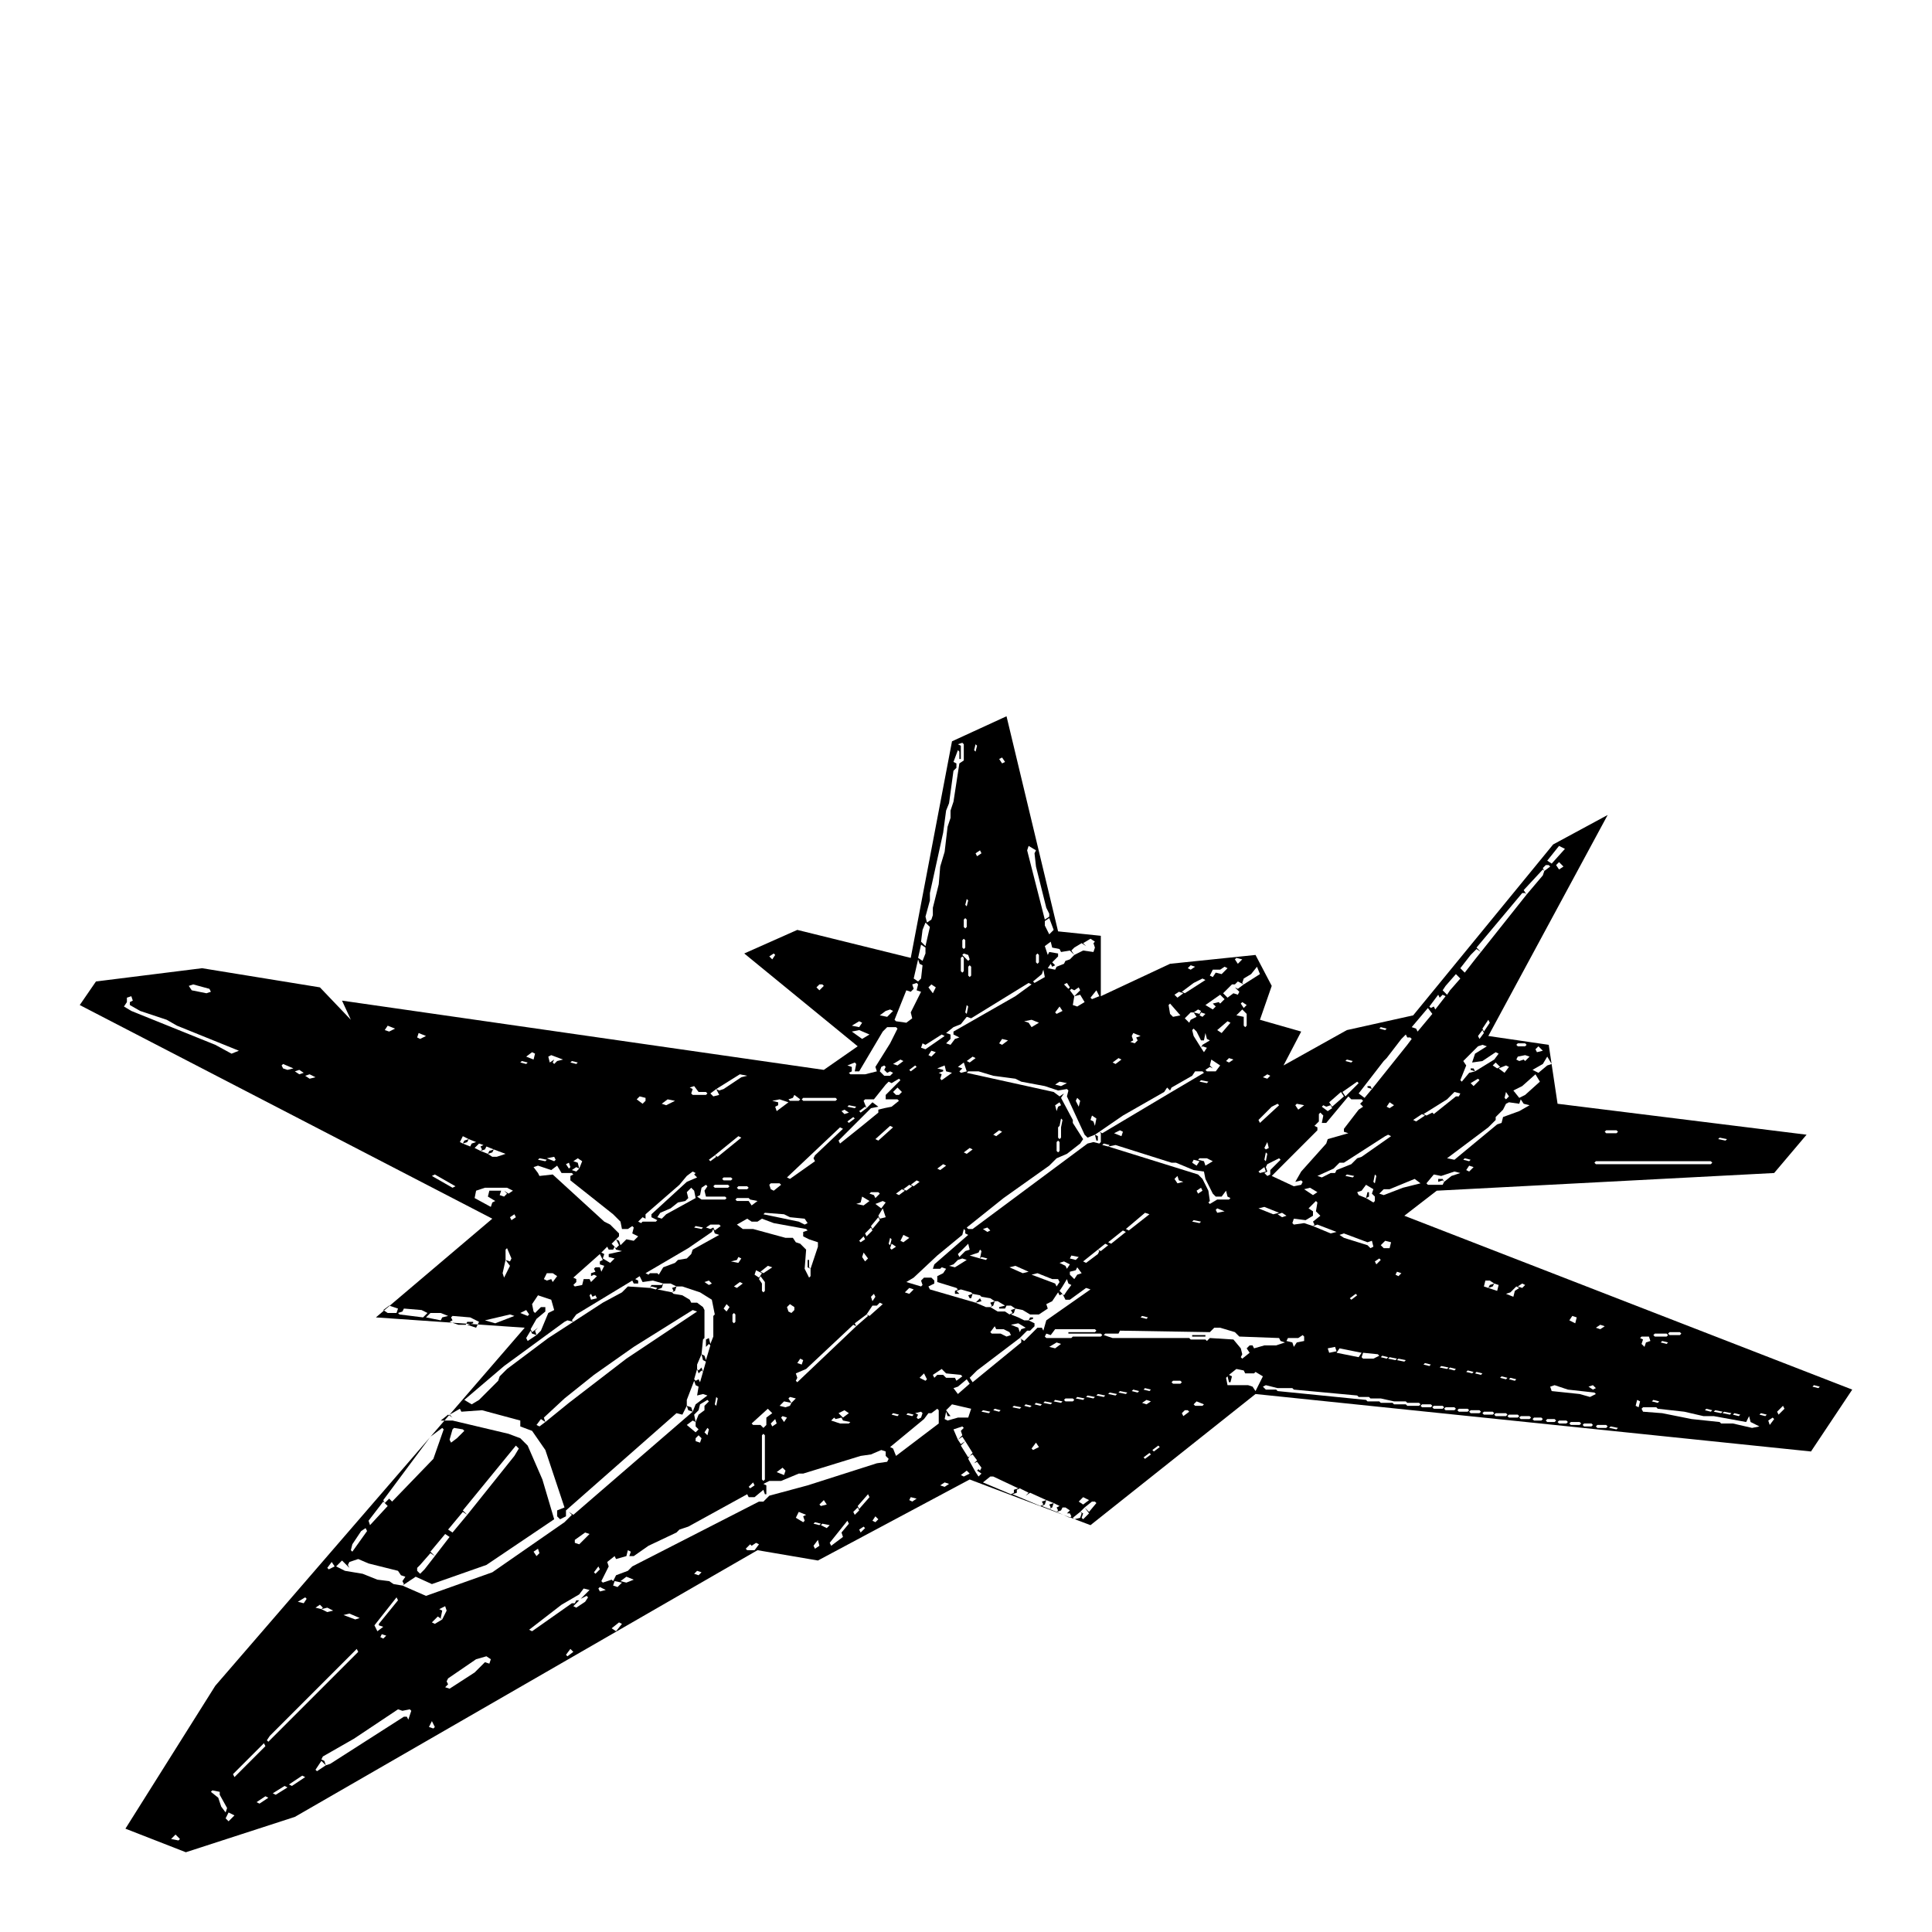
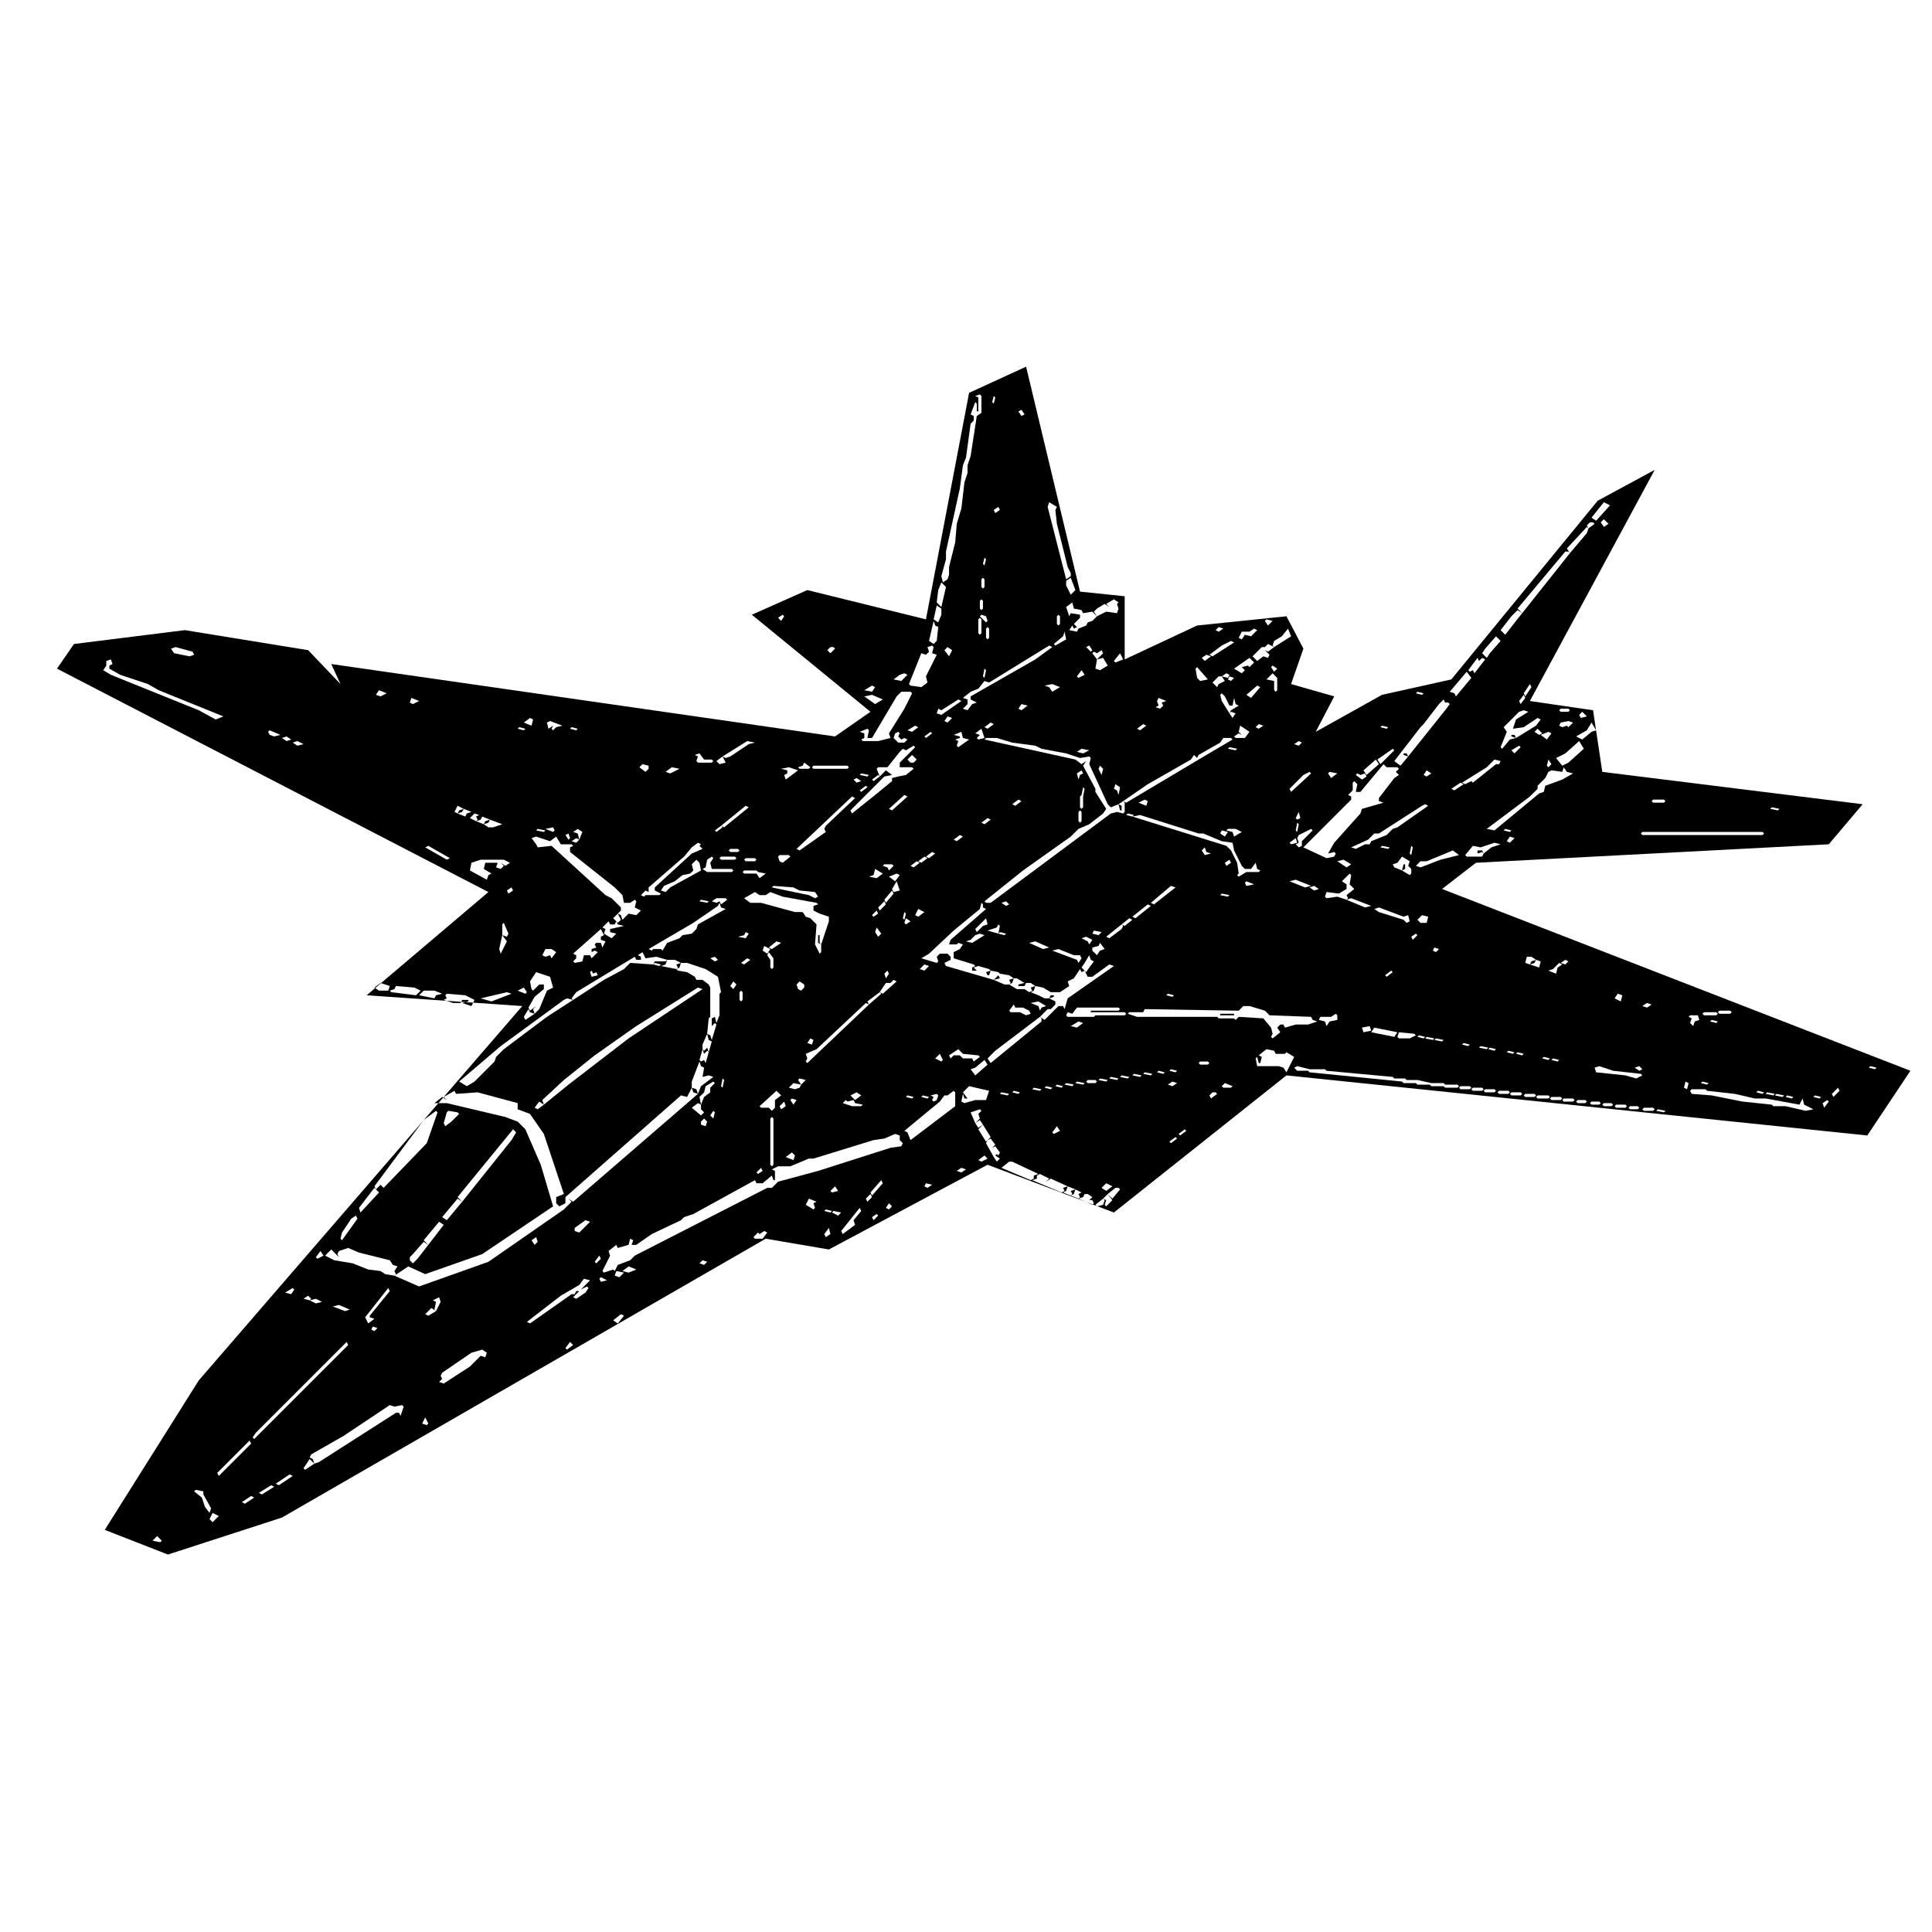
- <svg xmlns="http://www.w3.org/2000/svg" width="1311.26" height="1311.26" viewBox="-17.13 -248.13 1311.26 1311.26" shape-rendering="geometricPrecision">
+ <svg xmlns="http://www.w3.org/2000/svg" width="1254" height="1254" viewBox="0 0 1254 1254" shape-rendering="geometricPrecision">
  <path d="M 792 658 L 792 659 L 801 659 L 801 658 Z M 1209 522 L 1040 501 L 1034 461 L 993 455 L 1074 305 L 1037 325 L 942 441 L 897 451 L 854 475 L 866 452 L 838 444 L 846 421 L 835 400 L 777 406 L 730 428 L 730 387 L 701 384 L 666 238 L 629 255 L 601 402 L 524 383 L 488 399 L 565 462 L 542 478 L 215 431 L 221 444 L 200 422 L 120 409 L 48 418 L 37 434 L 317 579 L 238 646 L 339 653 L 129 896 L 68 993 L 109 1009 L 183 985 L 497 804 L 538 811 L 641 756 L 723 787 L 835 698 L 1212 737 L 1240 695 L 936 577 L 958 560 L 1187 548 Z M 99 1000 L 102 997 L 105 1000 L 104 1001 Z M 136 986 L 138 982 L 142 984 L 138 988 Z M 165 972 L 159 976 L 157 975 L 163 971 Z M 127 967 L 132 968 L 132 970 L 137 979 L 136 982 L 133 978 L 131 972 L 126 968 Z M 178 965 L 170 970 L 168 969 L 176 964 Z M 190 958 L 181 964 L 179 963 L 188 957 Z M 201 947 L 204 950 L 198 954 L 197 953 Z M 162 935 L 163 937 L 142 958 L 141 956 Z M 276 920 L 278 924 L 277 925 L 274 924 Z M 262 913 L 260 919 L 259 917 L 257 917 L 207 949 L 204 950 L 203 947 L 201 946 L 202 944 L 223 932 L 253 912 L 256 913 L 261 912 Z M 316 878 L 315 881 L 312 880 L 305 887 L 288 898 L 285 897 L 287 895 L 286 893 L 287 891 L 306 878 L 313 876 Z M 370 871 L 372 873 L 368 876 L 367 875 Z M 225 871 L 226 873 L 165 934 L 164 933 L 166 930 Z M 241 863 L 242 861 L 245 862 L 243 864 Z M 405 854 L 401 859 L 398 857 L 403 853 Z M 283 851 L 278 854 L 276 853 L 280 849 Z M 216 848 L 220 847 L 227 850 L 224 851 Z M 201 844 L 205 843 L 209 845 L 205 846 Z M 285 842 L 286 845 L 283 851 L 282 850 L 283 845 L 281 844 Z M 197 843 L 200 841 L 202 843 L 201 844 Z M 252 836 L 253 838 L 240 854 L 240 855 L 243 856 L 239 859 L 237 855 Z M 191 837 L 189 840 L 185 839 L 190 836 Z M 382 836 L 380 839 L 374 843 L 372 842 L 377 837 L 381 835 Z M 383 831 L 376 838 L 374 838 L 373 840 L 371 840 L 344 859 L 342 858 L 364 841 L 376 834 L 379 830 Z M 389 830 L 390 829 L 394 831 L 390 832 Z M 399 828 L 400 825 L 405 826 L 402 829 Z M 404 825 L 408 822 L 413 824 L 408 826 Z M 454 820 L 456 818 L 459 819 L 457 821 Z M 389 815 L 390 817 L 387 820 L 386 819 Z M 268 814 L 271 817 L 268 820 L 266 818 L 266 816 Z M 208 812 L 210 815 L 206 817 L 205 816 Z M 211 815 L 215 811 L 220 816 L 219 814 L 220 812 L 226 810 L 233 813 L 253 818 L 255 821 L 258 822 L 256 825 L 257 827 L 256 828 L 250 827 L 247 825 L 239 824 L 229 820 L 217 818 Z M 275 806 L 278 808 L 271 817 L 268 814 Z M 348 803 L 349 806 L 347 808 L 345 805 Z M 498 800 L 495 804 L 490 804 L 489 803 L 492 800 L 493 801 L 496 799 Z M 538 797 L 539 801 L 536 803 L 535 801 Z M 288 795 L 278 808 L 275 805 L 285 793 Z M 383 793 L 376 800 L 373 799 L 373 797 L 380 792 Z M 231 789 L 232 791 L 222 805 L 221 804 L 222 800 L 228 791 Z M 569 788 L 570 789 L 567 792 L 566 790 Z M 540 787 L 541 786 L 546 787 L 544 789 Z M 535 786 L 536 785 L 540 786 L 539 787 Z M 558 784 L 559 786 L 554 792 L 555 795 L 547 801 L 546 799 Z M 575 784 L 577 781 L 579 783 L 577 785 Z M 716 778 L 717 779 L 716 782 L 712 783 L 711 782 Z M 525 778 L 530 780 L 528 781 L 529 784 L 528 785 L 523 782 Z M 300 780 L 290 792 L 287 790 L 297 778 Z M 719 775 L 722 779 L 718 783 L 717 782 L 718 779 L 716 778 Z M 700 778 L 703 777 L 704 775 L 706 775 L 709 777 L 707 779 L 709 779 L 710 781 L 709 782 Z M 565 775 L 566 777 L 563 780 L 562 778 Z M 698 772 L 702 774 L 700 775 L 701 777 L 700 778 L 695 776 L 697 775 Z M 726 771 L 727 772 L 722 778 L 719 775 L 724 771 Z M 243 771 L 246 774 L 234 787 L 233 784 Z M 690 774 L 692 773 L 693 770 L 698 772 L 695 773 L 696 775 L 695 776 Z M 542 770 L 544 773 L 540 774 L 539 773 Z M 722 770 L 718 773 L 715 771 L 718 768 Z M 600 770 L 601 768 L 605 769 L 602 771 Z M 572 766 L 573 768 L 566 776 L 565 774 Z M 498 771 L 412 815 L 409 818 L 401 821 L 399 825 L 398 824 L 392 826 L 391 825 L 396 815 L 395 812 L 400 808 L 401 810 L 408 808 L 409 804 L 411 805 L 410 808 L 413 808 L 423 801 L 442 792 L 444 790 L 450 788 L 490 766 L 491 768 L 495 768 Z M 670 766 L 673 765 L 673 763 L 675 762 L 681 765 L 679 767 L 682 765 L 693 770 L 690 771 L 691 773 L 689 774 Z M 621 760 L 624 758 L 627 759 L 624 761 Z M 494 758 L 495 760 L 492 762 L 491 761 Z M 650 758 L 655 754 L 657 754 L 674 762 L 671 763 L 671 765 L 669 766 Z M 645 751 L 646 750 L 649 752 L 647 754 Z M 641 752 L 637 754 L 635 753 L 639 750 Z M 510 751 L 514 748 L 516 750 L 515 753 Z M 641 740 L 643 739 L 646 743 L 644 745 L 646 744 L 649 748 L 648 750 L 647 749 L 645 751 L 640 742 Z M 763 738 L 764 739 L 760 742 L 759 741 Z M 586 742 L 585 744 L 578 745 L 531 760 L 505 767 L 501 771 L 498 771 L 495 768 L 501 763 L 502 766 L 503 766 L 503 760 L 501 759 L 505 757 L 513 757 L 525 752 L 528 752 L 567 740 L 574 739 L 581 736 L 584 737 L 584 740 Z M 769 733 L 770 734 L 766 737 L 765 736 Z M 333 733 L 335 735 L 332 740 L 300 780 L 297 777 Z M 686 731 L 688 734 L 684 736 L 683 735 Z M 638 730 L 643 738 L 640 741 L 635 733 Z M 636 727 L 638 730 L 635 732 L 633 729 Z M 457 726 L 459 728 L 458 731 L 455 730 L 455 728 Z M 501 725 L 502 726 L 502 756 L 501 757 L 500 756 L 500 726 Z M 463 721 L 464 722 L 463 726 L 461 724 Z M 297 722 L 298 723 L 293 728 L 291 726 L 293 728 L 289 731 L 288 729 L 290 722 L 291 721 Z M 283 721 L 284 722 L 277 742 L 249 771 L 247 769 L 244 772 L 243 770 L 275 727 Z M 1075 721 L 1076 720 L 1081 721 L 1080 722 Z M 636 720 L 637 721 L 635 723 L 636 726 L 633 729 L 630 722 Z M 1066 720 L 1067 719 L 1073 719 L 1074 720 L 1073 721 L 1067 721 Z M 1057 719 L 1058 718 L 1063 718 L 1064 719 L 1063 720 L 1058 720 Z M 1048 718 L 1049 717 L 1055 717 L 1056 718 L 1055 719 L 1049 719 Z M 1040 717 L 1041 716 L 1046 716 L 1047 717 L 1046 718 L 1041 718 Z M 453 716 L 455 717 L 455 720 L 457 722 L 455 724 L 449 719 Z M 1032 716 L 1033 715 L 1038 715 L 1039 716 L 1038 717 L 1033 717 Z M 509 715 L 510 718 L 507 720 L 506 718 Z M 353 717 L 349 720 L 347 719 L 350 715 Z M 1186 714 L 1187 715 L 1184 719 L 1183 716 Z M 1023 715 L 1024 714 L 1029 714 L 1030 715 L 1029 716 L 1024 716 Z M 547 716 L 549 714 L 550 715 L 554 714 L 555 716 L 560 717 L 559 718 L 553 718 Z M 1014 714 L 1015 713 L 1021 713 L 1022 714 L 1021 715 L 1015 715 Z M 513 714 L 514 713 L 517 714 L 515 717 Z M 1006 713 L 1007 712 L 1013 712 L 1014 713 L 1013 714 L 1007 714 Z M 1177 712 L 1178 711 L 1182 712 L 1181 713 Z M 1159 712 L 1160 711 L 1164 712 L 1163 713 Z M 997 712 L 998 711 L 1005 711 L 1006 712 L 1005 713 L 998 713 Z M 598 712 L 599 711 L 603 712 L 602 713 Z M 588 712 L 589 711 L 593 712 L 592 713 Z M 1152 711 L 1153 710 L 1158 711 L 1157 712 Z M 989 711 L 990 710 L 996 710 L 997 711 L 996 712 L 990 712 Z M 606 715 L 605 714 L 606 712 L 604 711 L 608 710 L 609 711 L 608 714 Z M 1146 710 L 1147 709 L 1152 710 L 1151 711 Z M 980 710 L 981 709 L 987 709 L 988 710 L 987 711 L 981 711 Z M 789 709 L 790 710 L 786 713 L 785 711 L 787 709 Z M 649 710 L 650 709 L 655 710 L 654 711 Z M 552 711 L 556 709 L 559 711 L 555 714 Z M 1140 709 L 1141 708 L 1145 709 L 1144 710 Z M 972 709 L 973 708 L 979 708 L 980 709 L 979 710 L 973 710 Z M 657 709 L 658 708 L 662 709 L 661 710 Z M 619 708 L 620 709 L 620 718 L 591 740 L 589 735 L 587 734 L 610 715 L 613 711 L 615 711 Z M 507 711 L 503 714 L 503 719 L 501 721 L 499 719 L 494 719 L 493 718 L 504 708 Z M 1097 708 L 1098 707 L 1107 707 L 1108 708 L 1126 710 L 1139 713 L 1146 713 L 1168 717 L 1170 713 L 1171 717 L 1177 720 L 1172 721 L 1159 718 L 1151 718 L 1150 717 L 1131 715 L 1111 711 L 1098 710 Z M 963 708 L 964 707 L 970 707 L 971 708 L 970 709 L 964 709 Z M 1193 706 L 1194 708 L 1190 712 L 1189 710 Z M 955 707 L 956 706 L 962 706 L 963 707 L 962 708 L 956 708 Z M 670 707 L 671 706 L 676 707 L 675 708 Z M 453 710 L 372 780 L 369 778 L 371 780 L 366 785 L 317 819 L 272 835 L 256 828 L 265 822 L 276 827 L 313 814 L 359 783 L 351 756 L 341 733 L 336 728 L 328 725 L 290 716 L 282 716 L 287 712 L 290 714 L 288 712 L 295 708 L 296 710 L 310 709 L 336 716 L 336 720 L 344 723 L 353 736 L 366 775 L 361 777 L 361 781 L 363 783 L 367 781 L 367 777 L 442 711 L 446 712 L 449 706 L 450 709 Z M 947 706 L 948 705 L 954 705 L 955 706 L 954 707 L 948 707 Z M 678 706 L 679 705 L 683 706 L 682 707 Z M 624 715 L 625 710 L 626 713 L 628 713 L 625 709 L 629 705 L 642 708 L 640 714 L 633 714 L 626 716 Z M 937 705 L 938 704 L 946 704 L 947 705 L 946 706 L 938 706 Z M 685 705 L 686 704 L 690 705 L 689 706 Z M 928 704 L 929 703 L 937 703 L 938 704 L 937 705 L 929 705 Z M 793 705 L 795 703 L 800 705 L 799 706 L 794 706 Z M 691 704 L 692 703 L 697 704 L 696 705 Z M 512 706 L 515 703 L 520 704 L 519 706 L 516 707 Z M 1104 703 L 1105 702 L 1109 703 L 1108 704 Z M 1094 702 L 1096 703 L 1095 707 L 1093 706 Z M 758 704 L 761 702 L 764 703 L 761 705 Z M 698 703 L 699 702 L 704 703 L 703 704 Z M 463 702 L 464 703 L 461 706 L 461 709 L 457 712 L 455 717 L 454 712 L 457 709 L 458 705 Z M 705 702 L 706 701 L 711 701 L 712 702 L 711 703 L 706 703 Z M 366 701 L 369 704 L 353 717 L 352 714 Z M 713 701 L 714 700 L 719 701 L 718 702 Z M 518 701 L 519 700 L 523 701 L 520 704 Z M 469 700 L 470 701 L 469 706 L 468 705 Z M 720 700 L 721 699 L 726 700 L 725 701 Z M 727 699 L 728 698 L 733 699 L 732 700 Z M 735 698 L 736 697 L 741 698 L 740 699 Z M 742 697 L 743 696 L 748 697 L 747 698 Z M 751 696 L 752 695 L 756 696 L 755 697 Z M 849 695 L 850 694 L 860 694 L 861 695 L 904 699 L 905 700 L 912 700 L 913 701 L 920 701 L 929 703 L 928 704 L 920 704 L 919 703 L 911 703 L 910 702 L 850 696 Z M 759 695 L 760 694 L 764 695 L 763 696 Z M 1213 693 L 1214 692 L 1218 693 L 1217 694 Z M 1061 693 L 1064 692 L 1066 694 L 1064 695 Z M 1035 693 L 1038 692 L 1047 695 L 1065 697 L 1066 698 L 1062 700 L 1055 698 L 1036 696 Z M 840 693 L 842 692 L 850 694 L 849 695 L 842 695 Z M 778 690 L 779 689 L 784 689 L 785 690 L 784 691 L 779 691 Z M 454 689 L 455 692 L 457 693 L 456 699 L 460 698 L 463 699 L 455 705 L 453 710 L 452 707 L 449 706 L 449 702 Z M 639 688 L 641 691 L 633 698 L 630 694 L 633 693 Z M 1007 688 L 1008 687 L 1012 688 L 1011 689 Z M 1001 687 L 1002 686 L 1006 687 L 1005 688 Z M 610 684 L 612 688 L 611 689 L 607 687 Z M 984 684 L 985 683 L 989 684 L 988 685 Z M 978 683 L 979 682 L 983 683 L 982 684 Z M 815 687 L 816 686 L 817 690 L 818 690 L 819 686 L 817 685 L 822 681 L 827 682 L 828 684 L 834 684 L 835 683 L 840 686 L 835 696 L 833 693 L 830 692 L 816 692 Z M 616 685 L 622 681 L 625 684 L 635 685 L 636 686 L 632 689 L 631 687 L 625 687 L 623 685 L 619 685 L 617 687 Z M 456 681 L 457 684 L 459 682 L 460 683 L 458 690 L 457 688 L 455 689 L 454 688 Z M 966 681 L 967 680 L 971 681 L 970 682 Z M 960 680 L 961 679 L 966 680 L 965 681 Z M 949 678 L 950 677 L 954 678 L 953 679 Z M 931 675 L 932 674 L 937 675 L 936 676 Z M 524 677 L 526 674 L 528 675 L 527 678 Z M 925 674 L 926 673 L 931 674 L 930 675 Z M 920 673 L 921 672 L 925 673 L 924 674 Z M 459 671 L 460 675 L 462 676 L 460 683 L 459 680 L 457 682 L 456 681 L 456 678 Z M 907 673 L 908 670 L 918 671 L 919 672 L 915 674 L 908 674 Z M 890 670 L 892 667 L 907 670 L 905 673 Z M 884 667 L 889 666 L 890 669 L 885 670 Z M 703 664 L 699 667 L 695 666 L 700 663 Z M 1110 663 L 1111 662 L 1115 663 L 1114 664 Z M 676 661 L 676 663 L 643 690 L 641 687 L 646 682 L 675 660 Z M 461 660 L 462 661 L 462 666 L 464 664 L 465 665 L 462 675 L 461 672 L 459 671 L 460 661 Z M 1096 660 L 1097 659 L 1102 659 L 1103 662 L 1100 663 L 1099 666 L 1097 664 L 1098 661 Z M 868 659 L 868 662 L 863 663 L 861 666 L 860 663 L 856 662 L 857 660 L 864 660 L 867 658 Z M 1105 658 L 1106 657 L 1114 657 L 1115 658 L 1114 659 L 1106 659 Z M 1115 657 L 1116 656 L 1123 656 L 1124 657 L 1123 658 L 1116 658 Z M 343 655 L 344 657 L 347 658 L 341 662 L 340 660 Z M 692 659 L 693 657 L 696 658 L 699 654 L 726 654 L 727 655 L 726 656 L 708 656 L 708 657 L 730 657 L 731 658 L 730 659 L 711 659 L 710 660 L 693 660 Z M 855 663 L 849 665 L 841 665 L 834 667 L 833 665 L 831 665 L 829 667 L 831 670 L 826 674 L 825 673 L 826 671 L 825 667 L 820 661 L 804 660 L 802 662 L 801 661 L 791 661 L 790 660 L 738 660 L 732 658 L 733 657 L 742 657 L 743 655 L 804 656 L 807 653 L 811 653 L 821 656 L 824 659 L 851 660 L 852 662 Z M 655 656 L 658 652 L 659 654 L 664 654 L 668 656 L 669 658 L 666 659 L 662 657 L 656 657 Z M 1066 653 L 1069 651 L 1072 652 L 1069 654 Z M 564 652 L 524 690 L 523 689 L 524 687 L 523 684 L 530 681 L 562 651 Z M 669 651 L 674 650 L 679 653 L 676 654 L 675 656 L 674 653 Z M 372 649 L 355 660 L 327 681 L 322 686 L 321 689 L 308 702 L 303 705 L 298 702 L 325 679 L 366 649 L 368 648 Z M 1048 648 L 1050 645 L 1053 646 L 1052 650 Z M 757 646 L 758 645 L 762 646 L 761 647 Z M 288 649 L 290 648 L 289 646 L 290 645 L 302 646 L 308 649 L 306 653 L 300 651 L 304 650 L 304 649 L 300 649 L 299 651 L 294 651 Z M 571 644 L 572 645 L 564 652 L 563 650 Z M 332 645 L 319 650 L 312 648 L 329 644 Z M 481 643 L 482 644 L 482 649 L 481 650 L 480 649 L 480 644 Z M 272 646 L 275 643 L 282 643 L 287 645 L 283 646 L 282 648 Z M 456 642 L 408 674 L 369 704 L 366 701 L 386 685 L 413 666 L 453 641 Z M 336 643 L 340 641 L 342 644 L 341 645 Z M 253 643 L 256 642 L 257 640 L 269 641 L 273 643 L 270 646 L 254 644 Z M 243 641 L 247 638 L 253 640 L 252 643 L 246 643 Z M 519 637 L 522 639 L 522 641 L 520 643 L 518 642 L 517 639 Z M 476 637 L 478 639 L 476 642 L 474 640 Z M 582 637 L 573 645 L 571 644 L 575 638 L 578 638 L 580 636 Z M 655 639 L 657 638 L 658 635 L 660 635 L 665 638 L 661 639 L 661 640 L 665 640 L 666 638 L 669 638 L 672 640 L 669 641 L 670 643 L 668 644 L 665 642 L 660 642 Z M 645 636 L 649 635 L 648 633 L 649 632 L 655 633 L 658 635 L 655 636 L 656 638 L 655 639 L 652 639 Z M 348 631 L 357 634 L 359 641 L 355 643 L 350 655 L 347 658 L 346 655 L 348 653 L 344 656 L 343 654 L 347 647 L 353 642 L 353 639 L 350 639 L 346 643 L 345 642 L 344 637 Z M 903 630 L 904 631 L 900 634 L 899 633 Z M 576 630 L 577 632 L 575 635 L 574 632 Z M 383 631 L 384 630 L 385 632 L 387 631 L 388 633 L 384 634 Z M 723 627 L 693 648 L 691 655 L 690 653 L 687 653 L 678 662 L 675 660 L 680 655 L 682 655 L 685 652 L 685 650 L 681 648 L 684 647 L 684 646 L 682 646 L 681 648 L 678 648 L 674 646 L 676 644 L 674 646 L 669 644 L 671 643 L 672 640 L 677 641 L 682 644 L 688 644 L 694 640 L 693 637 L 697 635 L 701 629 L 702 631 L 704 630 L 706 634 L 709 634 L 720 626 Z M 603 627 L 600 630 L 597 629 L 600 626 Z M 1014 626 L 1011 628 L 1010 632 L 1005 630 L 1008 629 L 1012 625 Z M 704 625 L 707 628 L 705 631 L 702 628 Z M 442 625 L 446 625 L 458 629 L 466 634 L 467 639 L 465 641 L 467 639 L 468 644 L 467 645 L 467 659 L 465 664 L 464 660 L 462 661 L 461 660 L 461 641 L 460 639 L 456 636 L 452 636 L 451 634 L 446 631 L 440 630 L 439 629 L 441 628 Z M 424 626 L 425 625 L 429 626 L 428 627 Z M 1013 625 L 1016 623 L 1018 624 L 1016 626 Z M 993 626 L 996 625 L 997 623 L 1000 624 L 999 628 Z M 429 627 L 432 626 L 433 623 L 438 623 L 442 625 L 439 626 L 440 628 L 439 629 Z M 487 623 L 483 626 L 481 625 L 485 622 Z M 990 625 L 991 621 L 994 621 L 997 623 L 994 624 L 993 626 Z M 461 622 L 464 621 L 466 623 L 464 624 Z M 707 620 L 708 623 L 710 624 L 707 628 L 704 625 Z M 499 618 L 502 622 L 502 628 L 501 629 L 500 628 L 500 623 L 498 620 Z M 433 623 L 432 624 L 425 624 L 424 626 L 409 625 L 405 629 L 392 636 L 372 649 L 371 648 L 374 644 L 412 621 L 413 623 L 416 623 L 416 621 L 414 620 L 417 618 L 419 622 L 426 621 Z M 683 617 L 687 616 L 697 620 L 701 620 L 702 622 L 700 625 L 699 623 Z M 352 620 L 354 616 L 358 616 L 361 618 L 358 622 L 357 620 L 354 621 Z M 930 617 L 931 615 L 934 616 L 932 618 Z M 495 617 L 496 614 L 500 616 L 498 619 Z M 714 612 L 717 616 L 714 617 L 712 620 L 709 617 L 709 615 L 713 614 Z M 668 612 L 672 611 L 681 615 L 677 616 Z M 507 612 L 501 616 L 499 615 L 504 611 Z M 702 609 L 705 608 L 709 610 L 707 613 L 706 611 Z M 326 607 L 329 611 L 325 619 L 324 616 Z M 919 606 L 920 607 L 917 610 L 916 608 Z M 639 607 L 631 612 L 627 611 L 630 610 L 633 607 L 636 606 Z M 648 606 L 649 605 L 653 606 L 652 607 Z M 486 606 L 484 609 L 479 608 L 483 607 L 484 605 Z M 709 606 L 710 604 L 715 605 L 713 607 Z M 390 603 L 392 607 L 390 608 L 390 610 L 393 611 L 391 615 L 390 612 L 387 612 L 386 613 L 387 615 L 384 616 L 384 618 L 386 617 L 388 618 L 384 622 L 383 620 L 379 620 L 378 624 L 373 625 L 372 624 L 374 622 L 374 620 L 372 619 Z M 569 602 L 572 606 L 570 608 L 568 605 Z M 729 601 L 728 603 L 720 609 L 718 608 L 728 600 Z M 649 601 L 648 606 L 641 604 L 647 602 L 648 600 Z M 327 599 L 330 606 L 329 608 L 326 607 L 326 600 Z M 400 598 L 401 600 L 405 601 L 396 603 L 396 605 L 400 606 L 397 609 L 392 606 L 393 603 L 391 602 L 395 598 L 396 600 L 399 600 Z M 735 597 L 730 601 L 728 600 L 733 596 Z M 640 596 L 641 600 L 638 601 L 634 605 L 633 603 Z M 587 599 L 588 596 L 591 598 L 588 600 Z M 920 597 L 923 594 L 927 595 L 926 599 L 922 599 Z M 401 593 L 403 597 L 401 599 L 398 596 Z M 587 592 L 588 593 L 587 597 L 586 596 Z M 569 591 L 570 593 L 567 595 L 566 594 Z M 594 594 L 596 590 L 600 592 L 596 595 Z M 892 590 L 895 589 L 911 595 L 914 594 L 915 598 L 913 599 L 911 597 L 895 592 Z M 747 588 L 737 596 L 735 595 L 745 587 Z M 638 587 L 638 589 L 640 590 L 617 610 L 616 613 L 621 613 L 622 612 L 625 613 L 623 616 L 619 618 L 619 622 L 632 626 L 633 627 L 631 628 L 631 630 L 634 630 L 632 628 L 635 627 L 642 629 L 643 630 L 640 631 L 641 633 L 642 633 L 643 630 L 648 631 L 649 632 L 645 636 L 614 627 L 613 625 L 617 623 L 617 621 L 615 619 L 610 619 L 608 621 L 609 624 L 608 625 L 598 622 L 603 619 L 619 604 L 636 590 L 637 586 Z M 471 590 L 453 600 L 452 603 L 449 606 L 443 607 L 441 609 L 433 612 L 430 617 L 429 616 L 424 616 L 423 617 L 421 616 L 450 599 L 466 588 L 467 586 L 468 589 Z M 650 586 L 653 585 L 655 587 L 653 588 Z M 574 585 L 575 587 L 571 591 L 570 589 Z M 454 585 L 455 584 L 460 585 L 459 586 Z M 874 584 L 877 583 L 890 588 L 886 589 Z M 462 585 L 465 583 L 471 583 L 472 584 L 468 587 L 467 585 L 465 586 Z M 792 581 L 793 580 L 798 581 L 797 582 Z M 483 583 L 490 579 L 493 581 L 497 581 L 500 579 L 508 582 L 530 586 L 531 587 L 528 588 L 528 591 L 532 593 L 530 595 L 532 593 L 538 595 L 538 598 L 533 613 L 532 612 L 532 607 L 531 607 L 531 612 L 533 613 L 533 618 L 532 619 L 529 613 L 530 600 L 526 596 L 523 595 L 521 592 L 516 592 L 494 586 L 487 586 Z M 579 578 L 580 580 L 575 586 L 574 584 Z M 332 576 L 333 578 L 330 580 L 329 578 Z M 850 576 L 853 575 L 856 577 L 853 578 Z M 763 576 L 749 587 L 747 586 L 760 575 Z M 501 576 L 502 575 L 515 576 L 519 578 L 529 579 L 531 582 L 529 583 L 525 581 Z M 808 573 L 809 572 L 814 574 L 809 575 Z M 582 572 L 584 578 L 580 579 L 579 577 Z M 837 572 L 841 571 L 851 575 L 847 576 Z M 876 567 L 877 568 L 876 574 L 879 577 L 874 581 L 875 583 L 874 584 L 868 582 L 861 583 L 860 582 L 861 579 L 869 580 L 874 577 L 874 574 L 871 572 Z M 584 568 L 581 572 L 577 569 L 582 567 Z M 491 567 L 492 566 L 497 567 L 493 570 Z M 482 566 L 483 565 L 491 565 L 492 566 L 491 567 L 483 567 Z M 564 569 L 567 568 L 568 564 L 573 567 L 569 570 Z M 573 562 L 574 561 L 579 561 L 580 562 L 577 565 L 576 563 Z M 597 560 L 593 563 L 591 562 L 595 559 Z M 868 559 L 872 558 L 877 561 L 874 563 Z M 798 558 L 799 560 L 796 562 L 795 560 Z M 454 560 L 455 565 L 435 576 L 432 579 L 429 578 L 431 575 L 438 572 L 443 568 L 448 567 L 450 565 L 449 561 L 452 558 Z M 305 565 L 306 560 L 312 558 L 327 558 L 331 560 L 328 562 L 325 560 L 327 562 L 325 564 L 322 563 L 323 560 L 315 560 L 314 564 L 319 567 L 317 568 L 316 571 Z M 483 558 L 484 557 L 490 557 L 491 558 L 490 559 L 484 559 Z M 904 561 L 907 560 L 910 556 L 915 559 L 914 562 L 916 564 L 916 567 L 915 568 L 910 565 L 912 564 L 912 561 L 911 561 L 910 565 L 905 563 Z M 602 557 L 598 560 L 596 559 L 600 556 Z M 467 557 L 468 556 L 477 556 L 478 557 L 477 558 L 468 558 Z M 456 564 L 458 563 L 459 558 L 462 556 L 463 557 L 461 560 L 462 564 L 475 564 L 476 565 L 475 566 L 459 566 Z M 505 556 L 506 555 L 512 555 L 513 556 L 508 560 L 506 559 Z M 607 554 L 603 557 L 601 556 L 605 553 Z M 947 555 L 935 558 L 922 563 L 919 562 L 922 559 L 926 559 L 943 552 Z M 473 552 L 474 551 L 479 551 L 480 552 L 479 553 L 474 553 Z M 780 552 L 782 550 L 783 553 L 786 554 L 782 555 Z M 916 549 L 917 550 L 916 555 L 915 554 Z M 896 550 L 897 549 L 902 550 L 901 551 Z M 276 550 L 278 549 L 292 557 L 290 558 Z M 974 548 L 968 550 L 963 554 L 962 552 L 959 552 L 959 554 L 962 553 L 963 554 L 962 556 L 952 556 L 951 555 L 956 549 L 961 550 L 970 547 Z M 455 548 L 454 549 L 456 551 L 449 554 L 425 576 L 425 578 L 429 580 L 428 581 L 419 581 L 418 582 L 416 581 L 419 578 L 421 579 L 421 576 L 444 556 L 449 550 L 453 547 Z M 841 544 L 842 547 L 838 548 L 837 547 Z M 371 546 L 374 544 L 376 545 L 374 547 Z M 978 546 L 980 543 L 983 544 L 980 547 Z M 345 544 L 348 543 L 357 546 L 361 543 L 364 548 L 371 548 L 372 549 L 370 550 L 370 553 L 399 576 L 404 581 L 405 586 L 409 586 L 412 584 L 413 585 L 412 589 L 416 591 L 413 594 L 408 593 L 404 597 L 403 594 L 401 593 L 403 591 L 403 589 L 397 583 L 393 581 L 358 549 L 349 550 L 348 548 L 350 546 L 348 548 Z M 625 543 L 621 546 L 619 545 L 623 542 Z M 367 542 L 369 541 L 370 544 L 369 545 Z M 1065 541 L 1066 540 L 1144 540 L 1145 541 L 1144 542 L 1066 542 Z M 792 541 L 793 539 L 797 540 L 795 543 Z M 976 539 L 977 538 L 981 539 L 980 540 Z M 851 538 L 852 539 L 845 546 L 845 549 L 843 550 L 841 548 L 843 547 L 842 544 L 843 542 Z M 796 539 L 797 538 L 802 538 L 806 540 L 801 543 L 800 540 Z M 375 538 L 378 540 L 376 545 L 375 541 L 372 540 Z M 348 539 L 349 538 L 354 539 L 353 540 Z M 354 538 L 359 537 L 360 539 L 359 540 Z M 468 536 L 469 537 L 465 540 L 464 539 Z M 842 534 L 843 535 L 842 540 L 841 539 Z M 314 535 L 317 534 L 318 532 L 326 535 L 320 537 L 317 537 Z M 643 532 L 639 535 L 637 534 L 641 531 Z M 309 533 L 312 532 L 313 530 L 318 532 L 315 533 L 314 535 Z M 735 530 L 740 529 L 778 541 L 781 541 L 793 546 L 800 547 L 801 552 L 806 562 L 808 564 L 812 564 L 815 560 L 816 564 L 818 565 L 817 566 L 809 566 L 804 569 L 803 568 L 804 567 L 803 560 L 799 552 L 796 549 Z M 731 529 L 732 528 L 736 529 L 735 530 Z M 308 528 L 311 529 L 309 530 L 310 532 L 309 533 L 305 531 Z M 843 527 L 844 531 L 842 532 L 841 531 Z M 701 526 L 702 527 L 702 533 L 701 534 L 700 533 L 700 527 Z M 297 528 L 300 527 L 301 525 L 306 527 L 303 528 L 302 530 Z M 1149 525 L 1150 524 L 1155 525 L 1154 526 Z M 486 524 L 470 537 L 468 536 L 484 523 Z M 295 527 L 297 523 L 301 525 L 298 526 L 297 528 Z M 927 523 L 907 537 L 904 538 L 900 542 L 890 546 L 889 548 L 886 548 L 880 551 L 877 550 L 888 545 L 892 541 L 895 541 L 923 523 L 925 522 Z M 1072 520 L 1073 519 L 1080 519 L 1081 520 L 1080 521 L 1073 521 Z M 739 521 L 743 519 L 745 520 L 744 523 Z M 663 520 L 659 523 L 657 522 L 661 519 Z M 555 518 L 536 536 L 535 538 L 536 540 L 519 552 L 517 551 L 553 517 Z M 702 516 L 703 517 L 703 524 L 702 525 L 701 524 L 701 517 Z M 589 517 L 579 526 L 577 525 L 587 516 Z M 565 513 L 568 516 L 553 528 L 552 526 Z M 703 511 L 704 512 L 703 517 L 702 516 Z M 562 510 L 563 511 L 559 514 L 558 513 Z M 724 509 L 727 511 L 726 516 L 725 513 L 723 512 Z M 950 509 L 944 513 L 942 512 L 948 508 Z M 554 506 L 556 505 L 559 507 L 556 508 Z M 570 503 L 571 504 L 567 507 L 566 506 Z M 880 503 L 881 502 L 883 503 L 886 502 L 887 504 L 884 506 Z M 558 503 L 559 502 L 564 503 L 563 504 Z M 862 502 L 863 501 L 868 502 L 864 505 Z M 850 501 L 851 502 L 838 514 L 837 512 L 846 503 Z M 924 503 L 926 500 L 929 502 L 926 504 Z M 702 500 L 703 502 L 701 503 L 700 506 L 699 502 Z M 1021 502 L 1014 506 L 1003 510 L 1002 514 L 999 515 L 970 539 L 965 538 L 993 517 L 998 512 L 998 510 L 1003 505 L 1005 501 L 1007 500 L 1014 501 L 1015 498 L 1017 501 Z M 507 499 L 512 498 L 518 500 L 510 506 L 509 503 L 511 502 L 511 500 Z M 432 501 L 436 498 L 441 499 L 435 502 Z M 714 497 L 716 499 L 715 503 L 713 499 Z M 527 498 L 528 497 L 550 497 L 551 498 L 550 499 L 528 499 Z M 908 499 L 906 501 L 908 503 L 905 505 L 895 518 L 895 520 L 898 521 L 884 525 L 883 528 L 866 547 L 862 554 L 866 553 L 867 554 L 866 556 L 861 557 L 846 550 L 877 519 L 877 517 L 875 516 L 878 513 L 878 508 L 879 507 L 881 509 L 880 514 L 883 514 L 898 496 L 900 498 L 907 498 Z M 417 496 L 421 497 L 421 499 L 419 501 L 415 498 Z M 518 498 L 521 497 L 522 495 L 526 498 L 525 499 L 519 499 Z M 1005 493 L 1007 496 L 1005 498 L 1004 497 Z M 974 494 L 973 496 L 971 496 L 956 508 L 955 507 L 951 509 L 949 508 L 965 498 L 970 493 Z M 893 493 L 895 496 L 887 503 L 885 500 Z M 465 494 L 469 491 L 471 495 L 467 496 Z M 778 493 L 731 521 L 729 520 L 745 509 L 773 493 L 775 490 Z M 592 490 L 595 493 L 593 495 L 591 495 L 589 493 Z M 451 490 L 454 489 L 457 493 L 462 493 L 463 494 L 462 495 L 453 495 L 452 494 L 453 491 Z M 904 486 L 905 487 L 896 496 L 894 493 Z M 699 488 L 702 486 L 707 487 L 703 489 Z M 797 486 L 798 485 L 803 486 L 802 487 Z M 986 484 L 987 485 L 983 489 L 981 487 Z M 593 484 L 594 485 L 584 495 L 584 498 L 592 498 L 593 499 L 588 503 L 583 504 L 581 502 L 583 504 L 579 505 L 579 507 L 568 516 L 565 513 L 574 504 L 579 503 L 575 500 L 571 504 L 569 499 L 570 498 L 576 498 L 584 488 L 586 490 L 584 488 L 586 486 L 588 487 Z M 1025 481 L 1028 486 L 1018 495 L 1014 497 L 1010 492 L 1016 489 Z M 840 483 L 843 481 L 845 482 L 843 484 Z M 490 482 L 486 483 L 474 491 L 471 492 L 469 491 L 485 481 Z M 190 482 L 193 481 L 197 483 L 193 484 Z M 800 480 L 778 493 L 777 492 L 778 490 L 792 482 L 794 479 L 799 479 Z M 707 491 L 708 492 L 707 496 L 719 522 L 721 524 L 726 522 L 727 526 L 728 526 L 728 523 L 726 522 L 729 520 L 730 521 L 730 527 L 729 528 L 725 527 L 721 528 L 643 586 L 640 586 L 639 585 L 664 565 L 695 543 L 700 538 L 707 535 L 716 528 L 718 525 L 711 514 L 711 512 L 703 497 L 705 494 L 702 496 L 698 493 L 639 480 L 640 479 L 647 479 L 657 482 L 672 484 L 676 486 L 692 489 L 701 492 Z M 183 479 L 186 478 L 189 480 L 186 481 Z M 1007 476 L 1004 480 L 1000 477 L 1005 475 Z M 624 475 L 625 479 L 629 480 L 622 485 L 621 484 L 622 481 L 620 480 L 623 479 L 623 478 L 619 477 Z M 604 475 L 605 476 L 601 479 L 600 478 Z M 580 479 L 581 476 L 583 475 L 584 476 L 583 478 L 585 480 L 587 479 L 589 480 L 587 482 L 583 482 Z M 174 475 L 175 474 L 182 477 L 178 478 L 175 477 Z M 996 475 L 998 473 L 1001 476 L 999 477 Z M 637 473 L 639 479 L 635 480 L 634 479 L 636 477 L 633 476 Z M 370 473 L 371 472 L 375 473 L 374 474 Z M 336 473 L 337 472 L 341 473 L 340 474 Z M 896 472 L 897 471 L 901 472 L 900 473 Z M 805 471 L 811 475 L 808 479 L 802 479 L 801 478 L 804 476 L 806 477 L 804 475 Z M 596 472 L 592 475 L 589 474 L 594 471 Z M 815 472 L 817 470 L 820 471 L 817 473 Z M 744 471 L 740 474 L 738 473 L 742 470 Z M 1033 469 L 1036 474 L 1033 475 L 1027 480 L 1023 478 L 1030 474 Z M 645 470 L 641 473 L 639 472 L 643 469 Z M 1021 469 L 1018 472 L 1017 471 L 1014 472 L 1012 471 L 1013 469 L 1018 468 Z M 355 469 L 357 468 L 365 471 L 361 472 L 359 474 L 358 473 L 359 471 L 356 473 Z M 340 469 L 344 466 L 346 467 L 345 471 Z M 613 468 L 615 465 L 618 466 L 615 469 Z M 1025 464 L 1027 462 L 1030 465 L 1026 466 Z M 798 463 L 799 462 L 802 463 L 800 466 Z M 1000 467 L 997 471 L 984 479 L 983 477 L 981 477 L 981 478 L 984 479 L 980 480 L 975 486 L 974 485 L 978 475 L 976 472 L 986 462 L 989 461 L 992 462 L 984 467 L 982 473 L 989 472 L 998 466 Z M 1012 461 L 1013 460 L 1018 460 L 1019 461 L 1018 462 L 1013 462 Z M 661 460 L 663 457 L 667 458 L 663 461 Z M 940 456 L 941 457 L 938 461 L 936 459 L 938 461 L 918 486 L 916 484 L 918 486 L 914 491 L 913 489 L 911 489 L 911 490 L 914 491 L 909 497 L 905 494 L 922 472 L 924 470 L 926 472 L 924 470 L 934 457 L 937 454 L 938 456 Z M 624 455 L 611 464 L 608 463 L 609 460 L 611 461 L 622 454 Z M 752 453 L 757 455 L 754 456 L 755 458 L 753 460 L 750 459 L 752 458 L 751 455 Z M 266 456 L 267 453 L 272 455 L 268 457 Z M 989 451 L 990 453 L 987 457 L 986 455 Z M 561 452 L 566 451 L 573 454 L 568 457 Z M 792 451 L 793 450 L 795 452 L 798 458 L 800 458 L 801 453 L 802 457 L 804 458 L 799 461 L 798 463 L 793 455 Z M 919 450 L 920 449 L 924 450 L 923 451 Z M 591 449 L 592 450 L 587 460 L 577 476 L 578 479 L 570 481 L 560 481 L 559 480 L 561 479 L 561 476 L 558 475 L 563 473 L 564 474 L 563 479 L 566 479 L 582 452 L 585 449 Z M 244 451 L 246 448 L 251 450 L 247 452 Z M 818 446 L 812 453 L 809 451 L 816 445 Z M 568 446 L 566 449 L 561 448 L 566 445 Z M 993 444 L 994 446 L 990 452 L 989 450 Z M 678 445 L 683 444 L 688 446 L 683 449 L 681 446 Z M 797 441 L 798 439 L 801 440 L 799 442 Z M 793 439 L 795 442 L 791 444 L 790 446 L 787 443 L 791 439 Z M 826 437 L 829 440 L 829 448 L 828 449 L 827 448 L 827 442 L 822 441 Z M 793 439 L 796 437 L 798 438 L 797 440 Z M 589 438 L 585 442 L 580 441 L 584 438 L 587 437 Z M 952 436 L 955 440 L 945 452 L 944 450 L 941 449 Z M 702 435 L 704 438 L 700 440 L 699 439 Z M 639 434 L 640 435 L 639 440 L 638 439 Z M 776 434 L 777 433 L 784 441 L 779 442 L 777 440 Z M 825 433 L 826 432 L 829 434 L 827 436 Z M 69 429 L 72 428 L 73 431 L 71 432 L 71 434 L 78 438 L 96 444 L 103 448 L 145 465 L 140 467 L 129 461 L 72 438 L 67 435 L 69 432 Z M 964 428 L 957 437 L 956 435 L 954 436 L 953 435 L 959 427 L 960 429 L 962 427 Z M 814 430 L 811 433 L 810 432 L 806 433 L 808 435 L 806 437 L 801 434 L 811 427 Z M 711 434 L 712 428 L 716 427 L 719 432 L 714 435 Z M 780 427 L 783 425 L 786 426 L 782 429 Z M 727 424 L 729 428 L 724 430 L 723 429 Z M 715 422 L 716 424 L 712 428 L 709 424 L 710 423 L 712 424 Z M 964 421 L 967 424 L 965 427 L 962 424 Z M 615 420 L 618 422 L 616 426 L 613 422 Z M 541 420 L 542 421 L 539 424 L 537 422 L 539 420 Z M 111 421 L 114 420 L 125 423 L 126 425 L 123 426 L 113 424 Z M 705 420 L 707 419 L 709 422 L 708 423 Z M 683 420 L 672 428 L 630 452 L 630 454 L 634 456 L 631 457 L 628 461 L 625 460 L 628 457 L 628 454 L 625 453 L 630 449 L 635 447 L 639 442 L 642 443 L 681 419 Z M 605 419 L 606 420 L 605 424 L 608 425 L 601 439 L 602 443 L 598 446 L 591 445 L 590 444 L 598 424 L 601 425 L 603 423 L 602 420 Z M 827 420 L 823 423 L 821 422 L 824 425 L 823 427 L 820 426 L 816 429 L 813 426 L 819 420 L 821 420 L 823 418 Z M 801 417 L 787 426 L 785 425 L 793 419 L 799 416 Z M 971 413 L 974 416 L 967 424 L 964 421 Z M 691 410 L 692 415 L 685 419 L 684 418 L 690 413 Z M 836 408 L 838 413 L 827 420 L 826 419 L 827 416 L 832 413 Z M 816 409 L 812 413 L 808 412 L 806 415 L 804 414 L 806 410 L 811 410 L 814 408 Z M 789 409 L 791 407 L 794 408 L 791 410 Z M 641 407 L 642 408 L 642 414 L 641 415 L 640 414 L 640 408 Z M 694 409 L 696 406 L 697 408 L 699 407 L 700 408 L 699 410 Z M 606 403 L 607 406 L 609 407 L 608 416 L 606 418 L 603 416 Z M 821 403 L 822 402 L 826 403 L 823 406 Z M 636 401 L 637 402 L 637 411 L 636 412 L 635 411 L 635 402 Z M 981 400 L 984 403 L 977 412 L 974 409 Z M 687 399 L 688 400 L 688 405 L 687 406 L 686 405 L 686 400 Z M 636 400 L 637 399 L 640 400 L 641 403 L 640 404 Z M 508 399 L 509 400 L 507 403 L 505 401 Z M 985 396 L 988 398 L 984 403 L 981 400 Z M 608 393 L 611 395 L 611 399 L 609 404 L 606 402 Z M 692 394 L 696 391 L 697 395 L 702 396 L 703 398 L 709 397 L 712 400 L 709 403 L 706 404 L 705 406 L 700 408 L 697 405 L 701 401 L 701 399 L 695 398 L 694 400 Z M 726 391 L 725 392 L 726 395 L 725 398 L 718 397 L 712 400 L 710 397 L 712 395 L 714 397 L 712 395 L 717 392 L 720 394 L 718 392 L 723 389 Z M 637 389 L 638 390 L 638 395 L 637 396 L 636 395 L 636 390 Z M 611 378 L 614 381 L 611 394 L 608 391 L 609 383 Z M 695 375 L 698 383 L 695 386 L 692 380 L 692 377 Z M 638 375 L 639 376 L 639 381 L 638 382 L 637 381 L 637 376 Z M 639 362 L 640 363 L 639 367 L 638 366 Z M 1018 358 L 1019 359 L 988 398 L 985 395 L 1016 358 Z M 1030 342 L 1031 343 L 1030 346 L 1019 359 L 1017 356 Z M 1034 339 L 1035 340 L 1031 343 L 1030 341 L 1032 339 Z M 1041 337 L 1044 340 L 1041 342 L 1039 339 Z M 648 329 L 649 331 L 646 333 L 645 331 Z M 1045 328 L 1036 338 L 1033 336 L 1041 326 Z M 681 326 L 686 329 L 685 331 L 686 340 L 693 368 L 695 372 L 695 374 L 692 376 L 680 329 Z M 661 267 L 663 266 L 665 269 L 663 270 Z M 645 257 L 646 258 L 645 262 L 644 261 Z M 636 256 L 637 257 L 637 268 L 634 270 L 630 296 L 628 302 L 628 307 L 626 313 L 624 330 L 621 340 L 620 352 L 616 368 L 616 373 L 615 376 L 612 378 L 611 374 L 614 363 L 614 358 L 623 317 L 625 302 L 627 297 L 630 275 L 632 273 L 632 270 L 630 269 L 633 261 L 634 262 L 634 267 L 635 267 L 635 258 L 633 257 Z" fill="black" fill-rule="evenodd" />
</svg>
